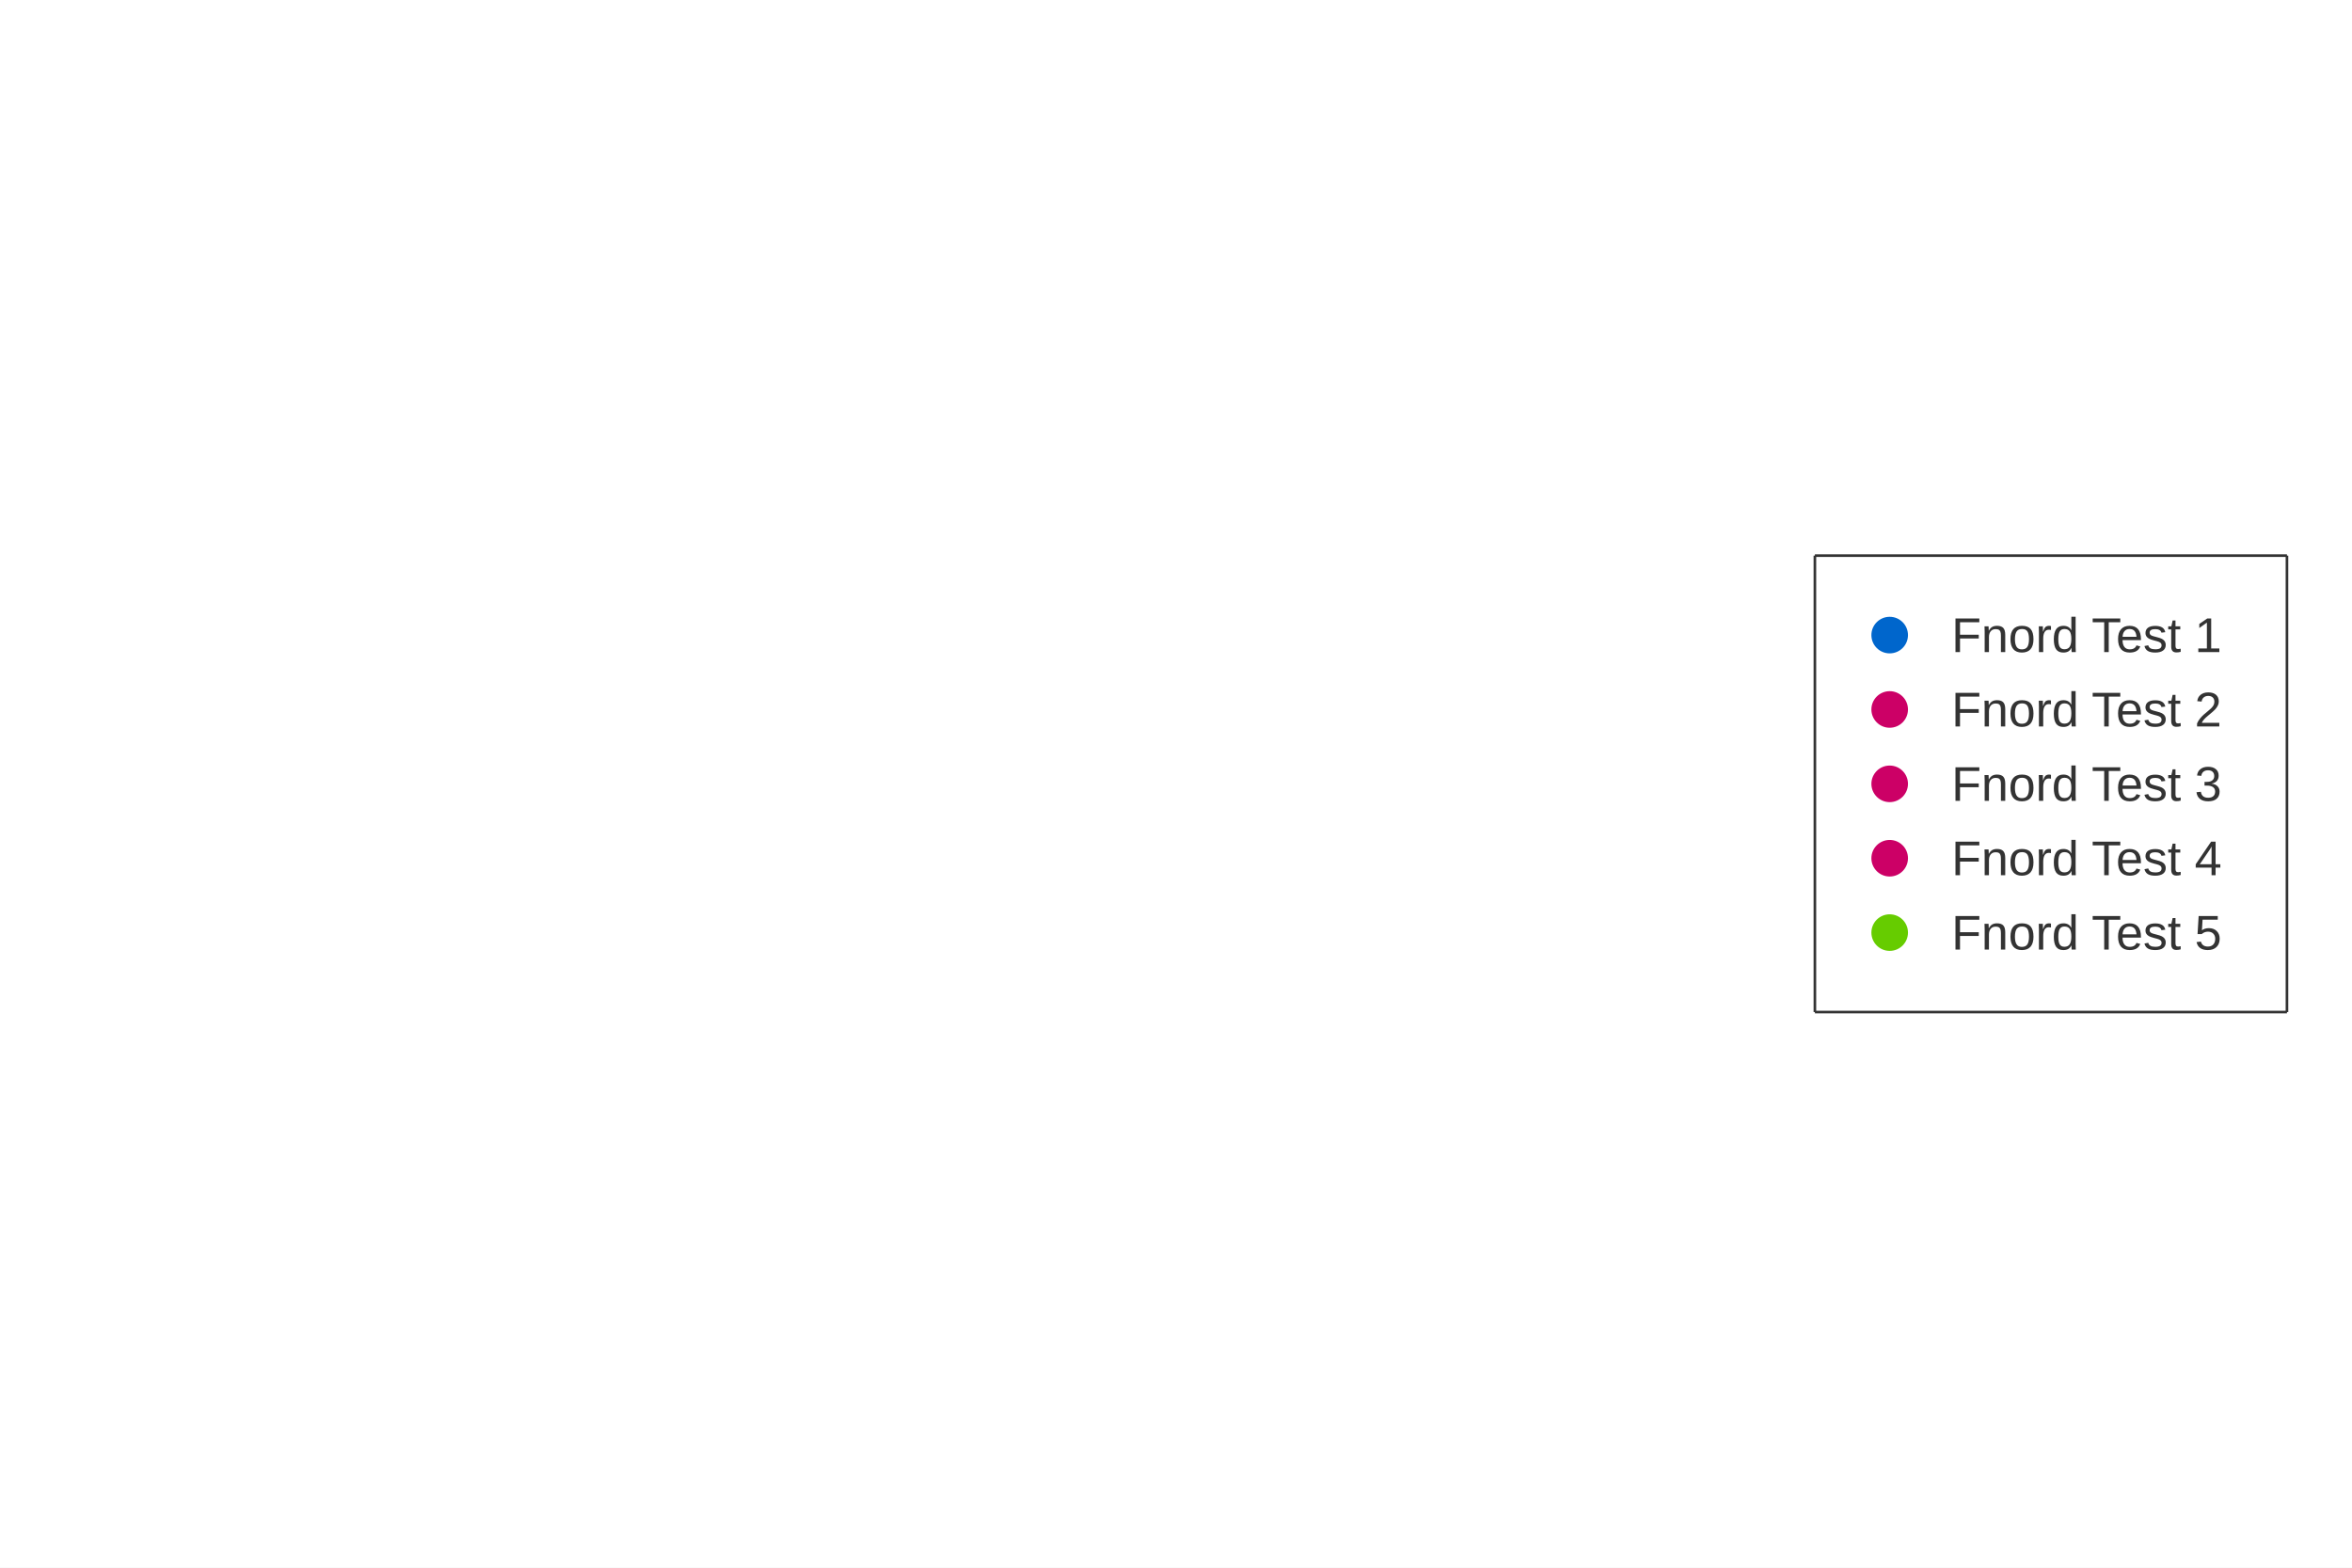
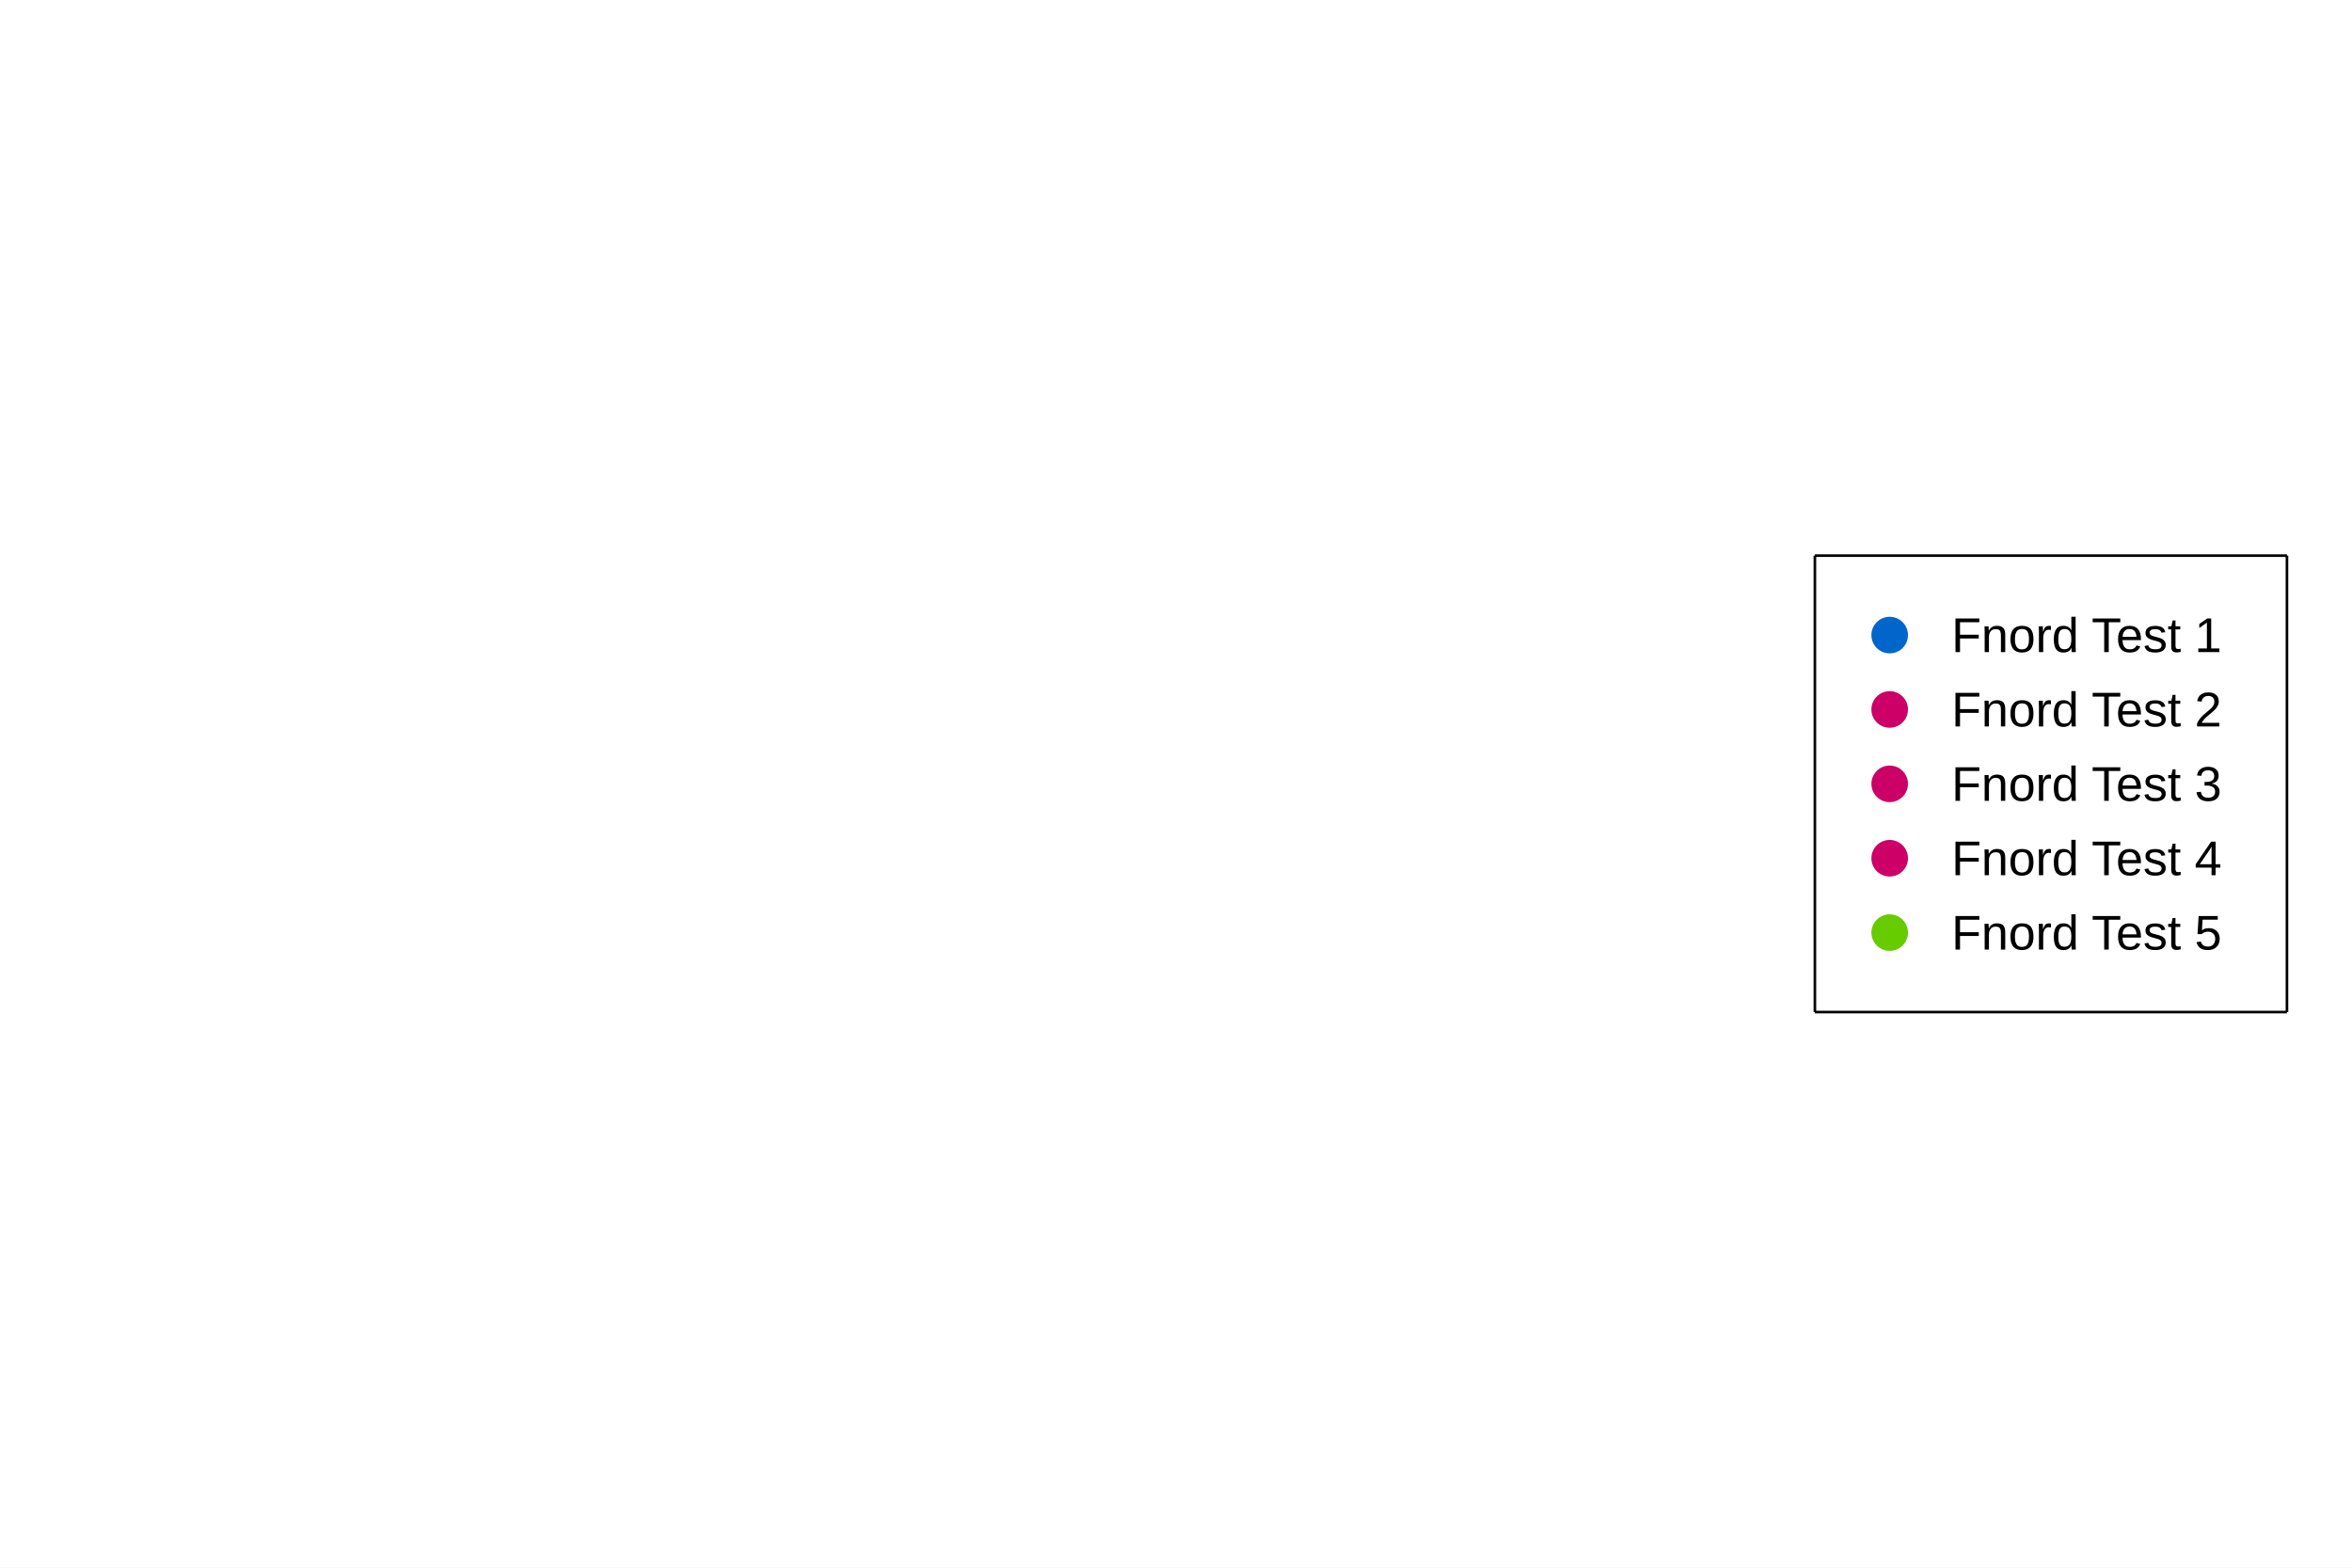
<svg xmlns="http://www.w3.org/2000/svg" width="900" height="600" viewBox="0 0 900 600">
  <rect width="900" height="600" fill="#ffffff" />
-   <path stroke-width="1" stroke="#333333" fill="none" d="M694.471 212.656 L875.111 212.656 " />
-   <path stroke-width="1" stroke="#333333" fill="none" d="M875.111 212.656 L875.111 387.344 " />
-   <path stroke-width="1" stroke="#333333" fill="none" d="M694.471 387.344 L875.111 387.344 " />
-   <path stroke-width="1" stroke="#333333" fill="none" d="M694.471 212.656 L694.471 387.344 " />
-   <text x="746.738" y="249.567" fill="#333333" font-size="18.667" font-family="Arial,Helvetica,'Helvetica Neue',sans-serif" font-weight="500">Fnord Test 1</text>
+   <path stroke-width="1" stroke="#000000" fill="none" d="M694.471 212.656 L875.111 212.656 " />
+   <path stroke-width="1" stroke="#000000" fill="none" d="M875.111 212.656 L875.111 387.344 " />
+   <path stroke-width="1" stroke="#000000" fill="none" d="M694.471 387.344 L875.111 387.344 " />
+   <path stroke-width="1" stroke="#000000" fill="none" d="M694.471 212.656 L694.471 387.344 " />
+   <text x="746.738" y="249.567" fill="#000000" font-size="18.667" font-family="Arial,Helvetica,'Helvetica Neue',sans-serif" font-weight="500">Fnord Test 1</text>
  <path fill="#0066cc" d="M730.093 243.067 M716.093 243.067 a7 7 0 1 0 14 0 a7 7 0 1 0 -14 0 " />
-   <text x="746.738" y="278.033" fill="#333333" font-size="18.667" font-family="Arial,Helvetica,'Helvetica Neue',sans-serif" font-weight="500">Fnord Test 2</text>
+   <text x="746.738" y="278.033" fill="#000000" font-size="18.667" font-family="Arial,Helvetica,'Helvetica Neue',sans-serif" font-weight="500">Fnord Test 2</text>
  <path fill="#cc0066" d="M730.093 271.533 M716.093 271.533 a7 7 0 1 0 14 0 a7 7 0 1 0 -14 0 " />
-   <text x="746.738" y="306.5" fill="#333333" font-size="18.667" font-family="Arial,Helvetica,'Helvetica Neue',sans-serif" font-weight="500">Fnord Test 3</text>
+   <text x="746.738" y="306.5" fill="#000000" font-size="18.667" font-family="Arial,Helvetica,'Helvetica Neue',sans-serif" font-weight="500">Fnord Test 3</text>
  <path fill="#cc0066" d="M730.093 300 M716.093 300 a7 7 0 1 0 14 0 a7 7 0 1 0 -14 0 " />
-   <text x="746.738" y="334.967" fill="#333333" font-size="18.667" font-family="Arial,Helvetica,'Helvetica Neue',sans-serif" font-weight="500">Fnord Test 4</text>
+   <text x="746.738" y="334.967" fill="#000000" font-size="18.667" font-family="Arial,Helvetica,'Helvetica Neue',sans-serif" font-weight="500">Fnord Test 4</text>
  <path fill="#cc0066" d="M730.093 328.467 M716.093 328.467 a7 7 0 1 0 14 0 a7 7 0 1 0 -14 0 " />
-   <text x="746.738" y="363.433" fill="#333333" font-size="18.667" font-family="Arial,Helvetica,'Helvetica Neue',sans-serif" font-weight="500">Fnord Test 5</text>
+   <text x="746.738" y="363.433" fill="#000000" font-size="18.667" font-family="Arial,Helvetica,'Helvetica Neue',sans-serif" font-weight="500">Fnord Test 5</text>
  <path fill="#66cc00" d="M730.093 356.933 M716.093 356.933 a7 7 0 1 0 14 0 a7 7 0 1 0 -14 0 " />
</svg>
